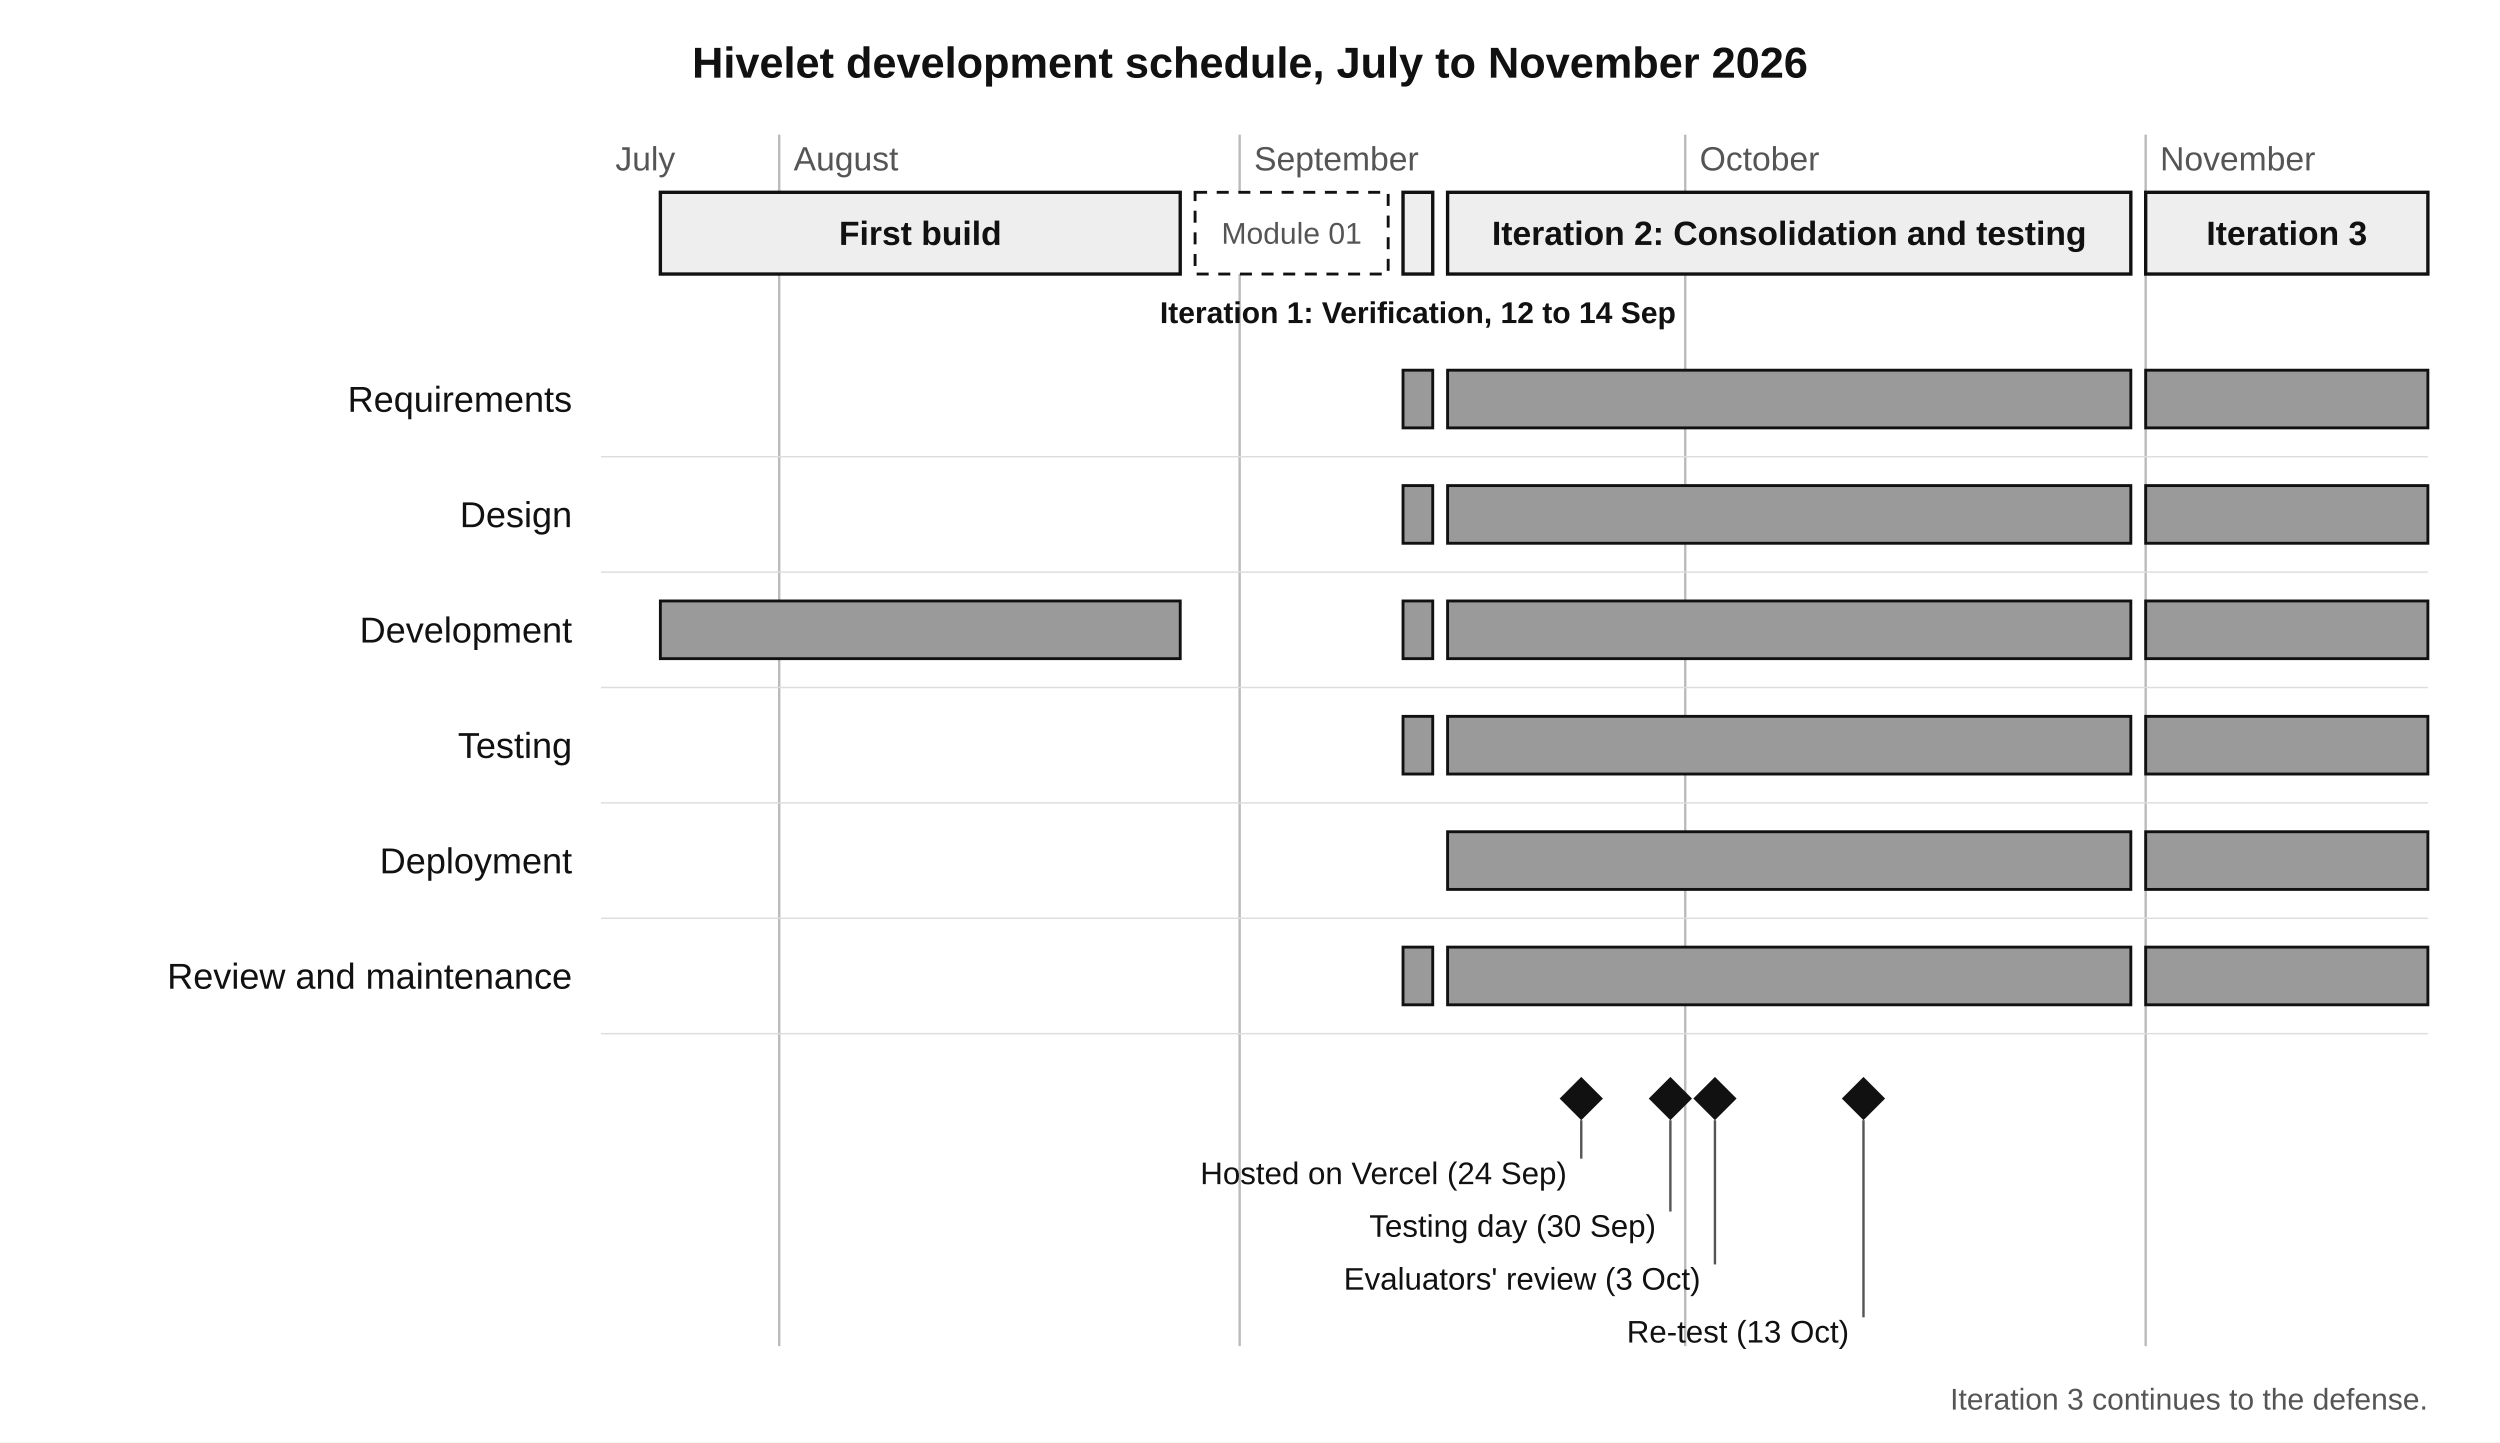
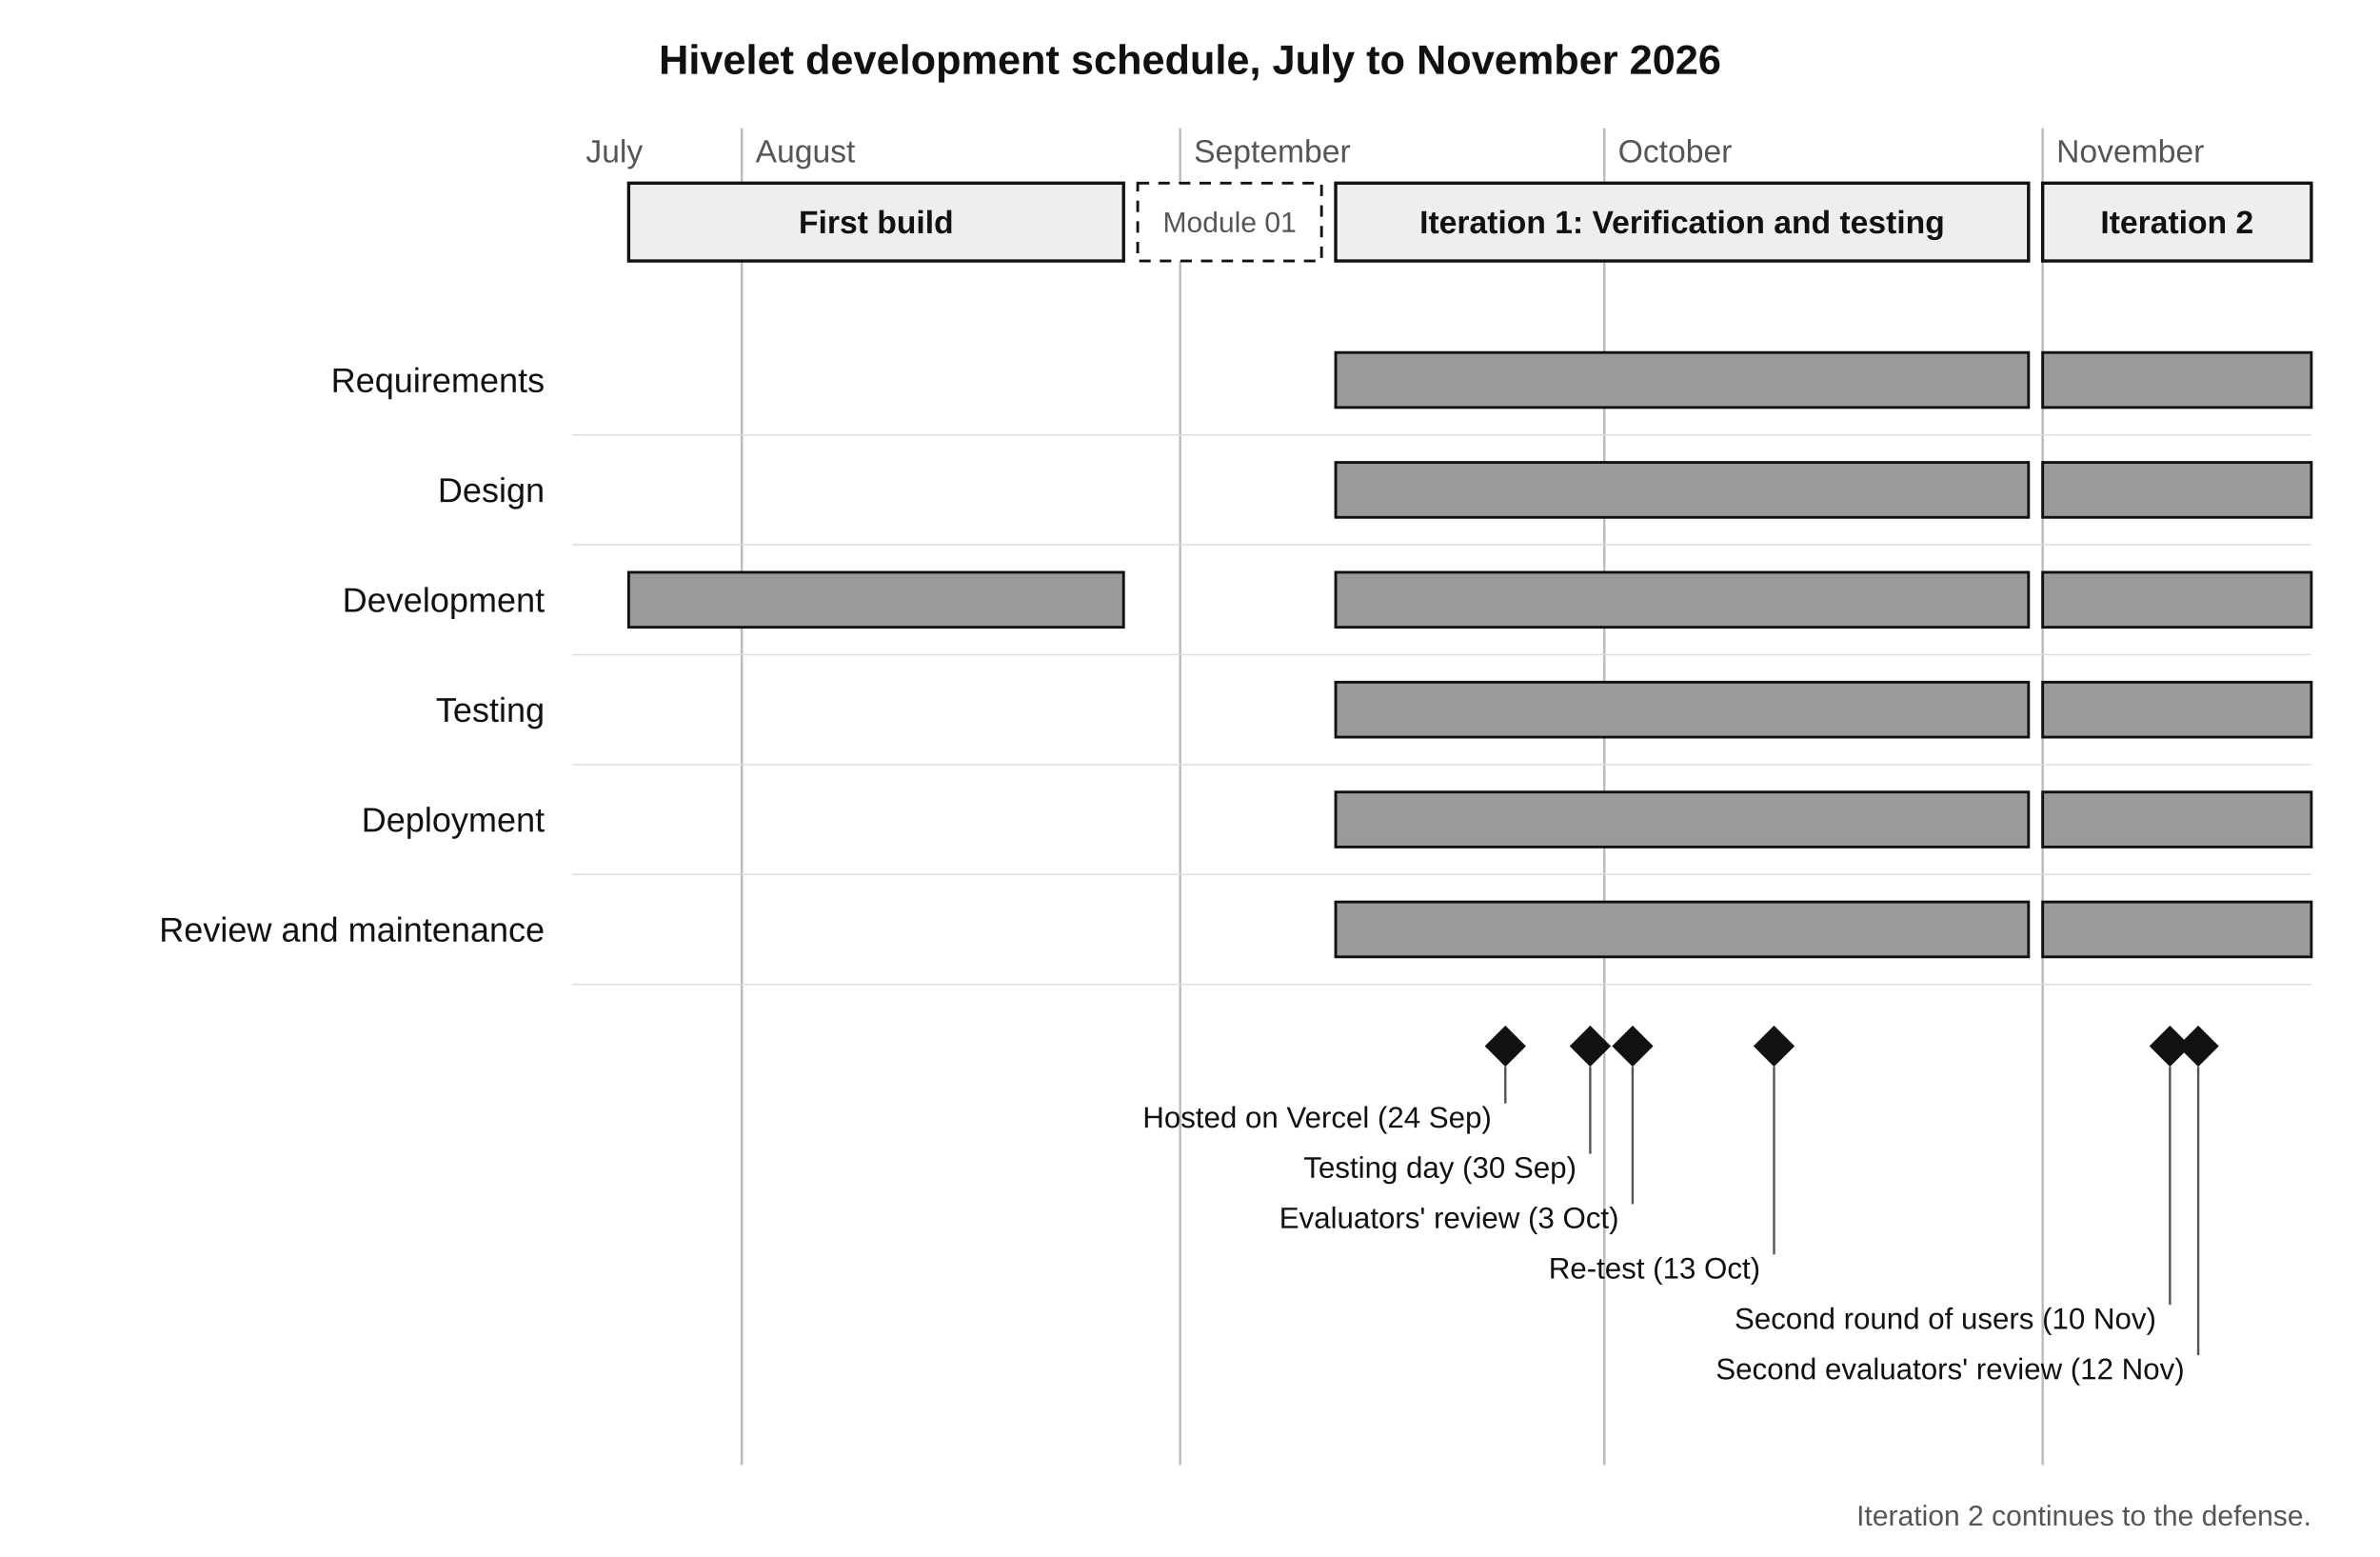
- <svg xmlns="http://www.w3.org/2000/svg" width="1040" height="600" viewBox="0 0 1040 600">
-   <rect width="1040" height="600" fill="#fff" />
+ <svg xmlns="http://www.w3.org/2000/svg" width="1040" height="680" viewBox="0 0 1040 680">
+   <rect width="1040" height="680" fill="#fff" />
  <defs>
    <marker id="arr" viewBox="0 0 10 10" refX="9.5" refY="5" markerWidth="9" markerHeight="9" orient="auto-start-reverse" markerUnits="userSpaceOnUse">
      <path d="M0,0.5 L10,5 L0,9.5 Z" fill="#111" />
    </marker>
    <marker id="arrS" viewBox="0 0 10 10" refX="9.5" refY="5" markerWidth="9" markerHeight="9" orient="auto-start-reverse" markerUnits="userSpaceOnUse">
      <path d="M0,0.5 L10,5 L0,9.5 Z" fill="#111" />
    </marker>
  </defs>
  <text x="520" y="32.3" font-family="Arial, Helvetica, sans-serif" font-size="18" text-anchor="middle" fill="#111" font-weight="bold">
    <tspan x="520" dy="0">Hivelet development schedule, July to November 2026</tspan>
  </text>
-   <path d="M324.146,56 L324.146,560" fill="none" stroke="#bbb" stroke-width="1" />
+   <path d="M324.146,56 L324.146,640" fill="none" stroke="#bbb" stroke-width="1" />
  <text x="330.146" y="70.9" font-family="Arial, Helvetica, sans-serif" font-size="14" text-anchor="start" fill="#555">
    <tspan x="330.146" dy="0">August</tspan>
  </text>
-   <path d="M515.691,56 L515.691,560" fill="none" stroke="#bbb" stroke-width="1" />
+   <path d="M515.691,56 L515.691,640" fill="none" stroke="#bbb" stroke-width="1" />
  <text x="521.691" y="70.9" font-family="Arial, Helvetica, sans-serif" font-size="14" text-anchor="start" fill="#555">
    <tspan x="521.691" dy="0">September</tspan>
  </text>
-   <path d="M701.057,56 L701.057,560" fill="none" stroke="#bbb" stroke-width="1" />
+   <path d="M701.057,56 L701.057,640" fill="none" stroke="#bbb" stroke-width="1" />
  <text x="707.057" y="70.9" font-family="Arial, Helvetica, sans-serif" font-size="14" text-anchor="start" fill="#555">
    <tspan x="707.057" dy="0">October</tspan>
  </text>
-   <path d="M892.602,56 L892.602,560" fill="none" stroke="#bbb" stroke-width="1" />
+   <path d="M892.602,56 L892.602,640" fill="none" stroke="#bbb" stroke-width="1" />
  <text x="898.602" y="70.9" font-family="Arial, Helvetica, sans-serif" font-size="14" text-anchor="start" fill="#555">
    <tspan x="898.602" dy="0">November</tspan>
  </text>
  <text x="256" y="70.9" font-family="Arial, Helvetica, sans-serif" font-size="14" text-anchor="start" fill="#555">
    <tspan x="256" dy="0">July</tspan>
  </text>
  <rect x="274.715" y="80" width="216.26" height="34" rx="0" fill="#eee" stroke="#111" stroke-width="1.4" />
  <text x="382.846" y="101.9" font-family="Arial, Helvetica, sans-serif" font-size="14" text-anchor="middle" fill="#111" font-weight="bold">
    <tspan x="382.846" dy="0">First build</tspan>
  </text>
-   <rect x="583.659" y="80" width="12.358" height="34" rx="0" fill="#eee" stroke="#111" stroke-width="1.4" />
-   <rect x="602.195" y="80" width="284.228" height="34" rx="0" fill="#eee" stroke="#111" stroke-width="1.4" />
-   <text x="744.309" y="101.9" font-family="Arial, Helvetica, sans-serif" font-size="14" text-anchor="middle" fill="#111" font-weight="bold">
-     <tspan x="744.309" dy="0">Iteration 2: Consolidation and testing</tspan>
+   <rect x="583.659" y="80" width="302.764" height="34" rx="0" fill="#eee" stroke="#111" stroke-width="1.4" />
+   <text x="735.041" y="101.9" font-family="Arial, Helvetica, sans-serif" font-size="14" text-anchor="middle" fill="#111" font-weight="bold">
+     <tspan x="735.041" dy="0">Iteration 1: Verification and testing</tspan>
  </text>
  <rect x="892.602" y="80" width="117.398" height="34" rx="0" fill="#eee" stroke="#111" stroke-width="1.4" />
  <text x="951.301" y="101.9" font-family="Arial, Helvetica, sans-serif" font-size="14" text-anchor="middle" fill="#111" font-weight="bold">
-     <tspan x="951.301" dy="0">Iteration 3</tspan>
+     <tspan x="951.301" dy="0">Iteration 2</tspan>
  </text>
  <rect x="497.154" y="80" width="80.325" height="34" rx="0" fill="#fff" stroke="#111" stroke-width="1.2" stroke-dasharray="5 4" />
  <text x="537.317" y="101.4" font-family="Arial, Helvetica, sans-serif" font-size="12.5" text-anchor="middle" fill="#555">
    <tspan x="537.317" dy="0">Module 01</tspan>
  </text>
-   <text x="589.837" y="134.4" font-family="Arial, Helvetica, sans-serif" font-size="12.5" text-anchor="middle" fill="#111" font-weight="bold">
-     <tspan x="589.837" dy="0">Iteration 1: Verification, 12 to 14 Sep</tspan>
-   </text>
  <text x="238" y="171.3" font-family="Arial, Helvetica, sans-serif" font-size="15" text-anchor="end" fill="#111">
    <tspan x="238" dy="0">Requirements</tspan>
  </text>
  <path d="M250,190 L1010,190" fill="none" stroke="#ddd" stroke-width="0.6" />
-   <rect x="583.659" y="154" width="12.358" height="24" rx="0" fill="#9a9a9a" stroke="#111" stroke-width="1.2" />
-   <rect x="602.195" y="154" width="284.228" height="24" rx="0" fill="#9a9a9a" stroke="#111" stroke-width="1.2" />
+   <rect x="583.659" y="154" width="302.764" height="24" rx="0" fill="#9a9a9a" stroke="#111" stroke-width="1.2" />
  <rect x="892.602" y="154" width="117.398" height="24" rx="0" fill="#9a9a9a" stroke="#111" stroke-width="1.2" />
  <text x="238" y="219.3" font-family="Arial, Helvetica, sans-serif" font-size="15" text-anchor="end" fill="#111">
    <tspan x="238" dy="0">Design</tspan>
  </text>
  <path d="M250,238 L1010,238" fill="none" stroke="#ddd" stroke-width="0.6" />
-   <rect x="583.659" y="202" width="12.358" height="24" rx="0" fill="#9a9a9a" stroke="#111" stroke-width="1.2" />
-   <rect x="602.195" y="202" width="284.228" height="24" rx="0" fill="#9a9a9a" stroke="#111" stroke-width="1.2" />
+   <rect x="583.659" y="202" width="302.764" height="24" rx="0" fill="#9a9a9a" stroke="#111" stroke-width="1.2" />
  <rect x="892.602" y="202" width="117.398" height="24" rx="0" fill="#9a9a9a" stroke="#111" stroke-width="1.2" />
  <text x="238" y="267.3" font-family="Arial, Helvetica, sans-serif" font-size="15" text-anchor="end" fill="#111">
    <tspan x="238" dy="0">Development</tspan>
  </text>
  <path d="M250,286 L1010,286" fill="none" stroke="#ddd" stroke-width="0.6" />
  <rect x="274.715" y="250" width="216.26" height="24" rx="0" fill="#9a9a9a" stroke="#111" stroke-width="1.2" />
-   <rect x="583.659" y="250" width="12.358" height="24" rx="0" fill="#9a9a9a" stroke="#111" stroke-width="1.2" />
-   <rect x="602.195" y="250" width="284.228" height="24" rx="0" fill="#9a9a9a" stroke="#111" stroke-width="1.2" />
+   <rect x="583.659" y="250" width="302.764" height="24" rx="0" fill="#9a9a9a" stroke="#111" stroke-width="1.2" />
  <rect x="892.602" y="250" width="117.398" height="24" rx="0" fill="#9a9a9a" stroke="#111" stroke-width="1.2" />
  <text x="238" y="315.3" font-family="Arial, Helvetica, sans-serif" font-size="15" text-anchor="end" fill="#111">
    <tspan x="238" dy="0">Testing</tspan>
  </text>
  <path d="M250,334 L1010,334" fill="none" stroke="#ddd" stroke-width="0.6" />
-   <rect x="583.659" y="298" width="12.358" height="24" rx="0" fill="#9a9a9a" stroke="#111" stroke-width="1.2" />
-   <rect x="602.195" y="298" width="284.228" height="24" rx="0" fill="#9a9a9a" stroke="#111" stroke-width="1.2" />
+   <rect x="583.659" y="298" width="302.764" height="24" rx="0" fill="#9a9a9a" stroke="#111" stroke-width="1.2" />
  <rect x="892.602" y="298" width="117.398" height="24" rx="0" fill="#9a9a9a" stroke="#111" stroke-width="1.2" />
  <text x="238" y="363.3" font-family="Arial, Helvetica, sans-serif" font-size="15" text-anchor="end" fill="#111">
    <tspan x="238" dy="0">Deployment</tspan>
  </text>
  <path d="M250,382 L1010,382" fill="none" stroke="#ddd" stroke-width="0.6" />
-   <rect x="602.195" y="346" width="284.228" height="24" rx="0" fill="#9a9a9a" stroke="#111" stroke-width="1.2" />
+   <rect x="583.659" y="346" width="302.764" height="24" rx="0" fill="#9a9a9a" stroke="#111" stroke-width="1.2" />
  <rect x="892.602" y="346" width="117.398" height="24" rx="0" fill="#9a9a9a" stroke="#111" stroke-width="1.2" />
  <text x="238" y="411.3" font-family="Arial, Helvetica, sans-serif" font-size="15" text-anchor="end" fill="#111">
    <tspan x="238" dy="0">Review and maintenance</tspan>
  </text>
  <path d="M250,430 L1010,430" fill="none" stroke="#ddd" stroke-width="0.6" />
-   <rect x="583.659" y="394" width="12.358" height="24" rx="0" fill="#9a9a9a" stroke="#111" stroke-width="1.2" />
-   <rect x="602.195" y="394" width="284.228" height="24" rx="0" fill="#9a9a9a" stroke="#111" stroke-width="1.2" />
+   <rect x="583.659" y="394" width="302.764" height="24" rx="0" fill="#9a9a9a" stroke="#111" stroke-width="1.2" />
  <rect x="892.602" y="394" width="117.398" height="24" rx="0" fill="#9a9a9a" stroke="#111" stroke-width="1.2" />
  <path d="M657.805,448 l9,9 l-9,9 l-9,-9 Z" fill="#111" />
  <path d="M657.805,466 L657.805,482" fill="none" stroke="#555" stroke-width="1" />
  <text x="651.805" y="492.6" font-family="Arial, Helvetica, sans-serif" font-size="13" text-anchor="end" fill="#111">
    <tspan x="651.805" dy="0">Hosted on Vercel (24 Sep)</tspan>
  </text>
  <path d="M694.878,448 l9,9 l-9,9 l-9,-9 Z" fill="#111" />
  <path d="M694.878,466 L694.878,504" fill="none" stroke="#555" stroke-width="1" />
  <text x="688.878" y="514.5" font-family="Arial, Helvetica, sans-serif" font-size="13" text-anchor="end" fill="#111">
    <tspan x="688.878" dy="0">Testing day (30 Sep)</tspan>
  </text>
  <path d="M713.415,448 l9,9 l-9,9 l-9,-9 Z" fill="#111" />
  <path d="M713.415,466 L713.415,526" fill="none" stroke="#555" stroke-width="1" />
  <text x="707.415" y="536.5" font-family="Arial, Helvetica, sans-serif" font-size="13" text-anchor="end" fill="#111">
    <tspan x="707.415" dy="0">Evaluators' review (3 Oct)</tspan>
  </text>
  <path d="M775.203,448 l9,9 l-9,9 l-9,-9 Z" fill="#111" />
  <path d="M775.203,466 L775.203,548" fill="none" stroke="#555" stroke-width="1" />
  <text x="769.203" y="558.5" font-family="Arial, Helvetica, sans-serif" font-size="13" text-anchor="end" fill="#111">
    <tspan x="769.203" dy="0">Re-test (13 Oct)</tspan>
  </text>
-   <text x="1010" y="586.4" font-family="Arial, Helvetica, sans-serif" font-size="12.5" text-anchor="end" fill="#555">
-     <tspan x="1010" dy="0">Iteration 3 continues to the defense.</tspan>
+   <path d="M948.211,448 l9,9 l-9,9 l-9,-9 Z" fill="#111" />
+   <path d="M948.211,466 L948.211,570" fill="none" stroke="#555" stroke-width="1" />
+   <text x="942.211" y="580.5" font-family="Arial, Helvetica, sans-serif" font-size="13" text-anchor="end" fill="#111">
+     <tspan x="942.211" dy="0">Second round of users (10 Nov)</tspan>
+   </text>
+   <path d="M960.569,448 l9,9 l-9,9 l-9,-9 Z" fill="#111" />
+   <path d="M960.569,466 L960.569,592" fill="none" stroke="#555" stroke-width="1" />
+   <text x="954.569" y="602.5" font-family="Arial, Helvetica, sans-serif" font-size="13" text-anchor="end" fill="#111">
+     <tspan x="954.569" dy="0">Second evaluators' review (12 Nov)</tspan>
+   </text>
+   <text x="1010" y="666.4" font-family="Arial, Helvetica, sans-serif" font-size="12.5" text-anchor="end" fill="#555">
+     <tspan x="1010" dy="0">Iteration 2 continues to the defense.</tspan>
  </text>
</svg>
